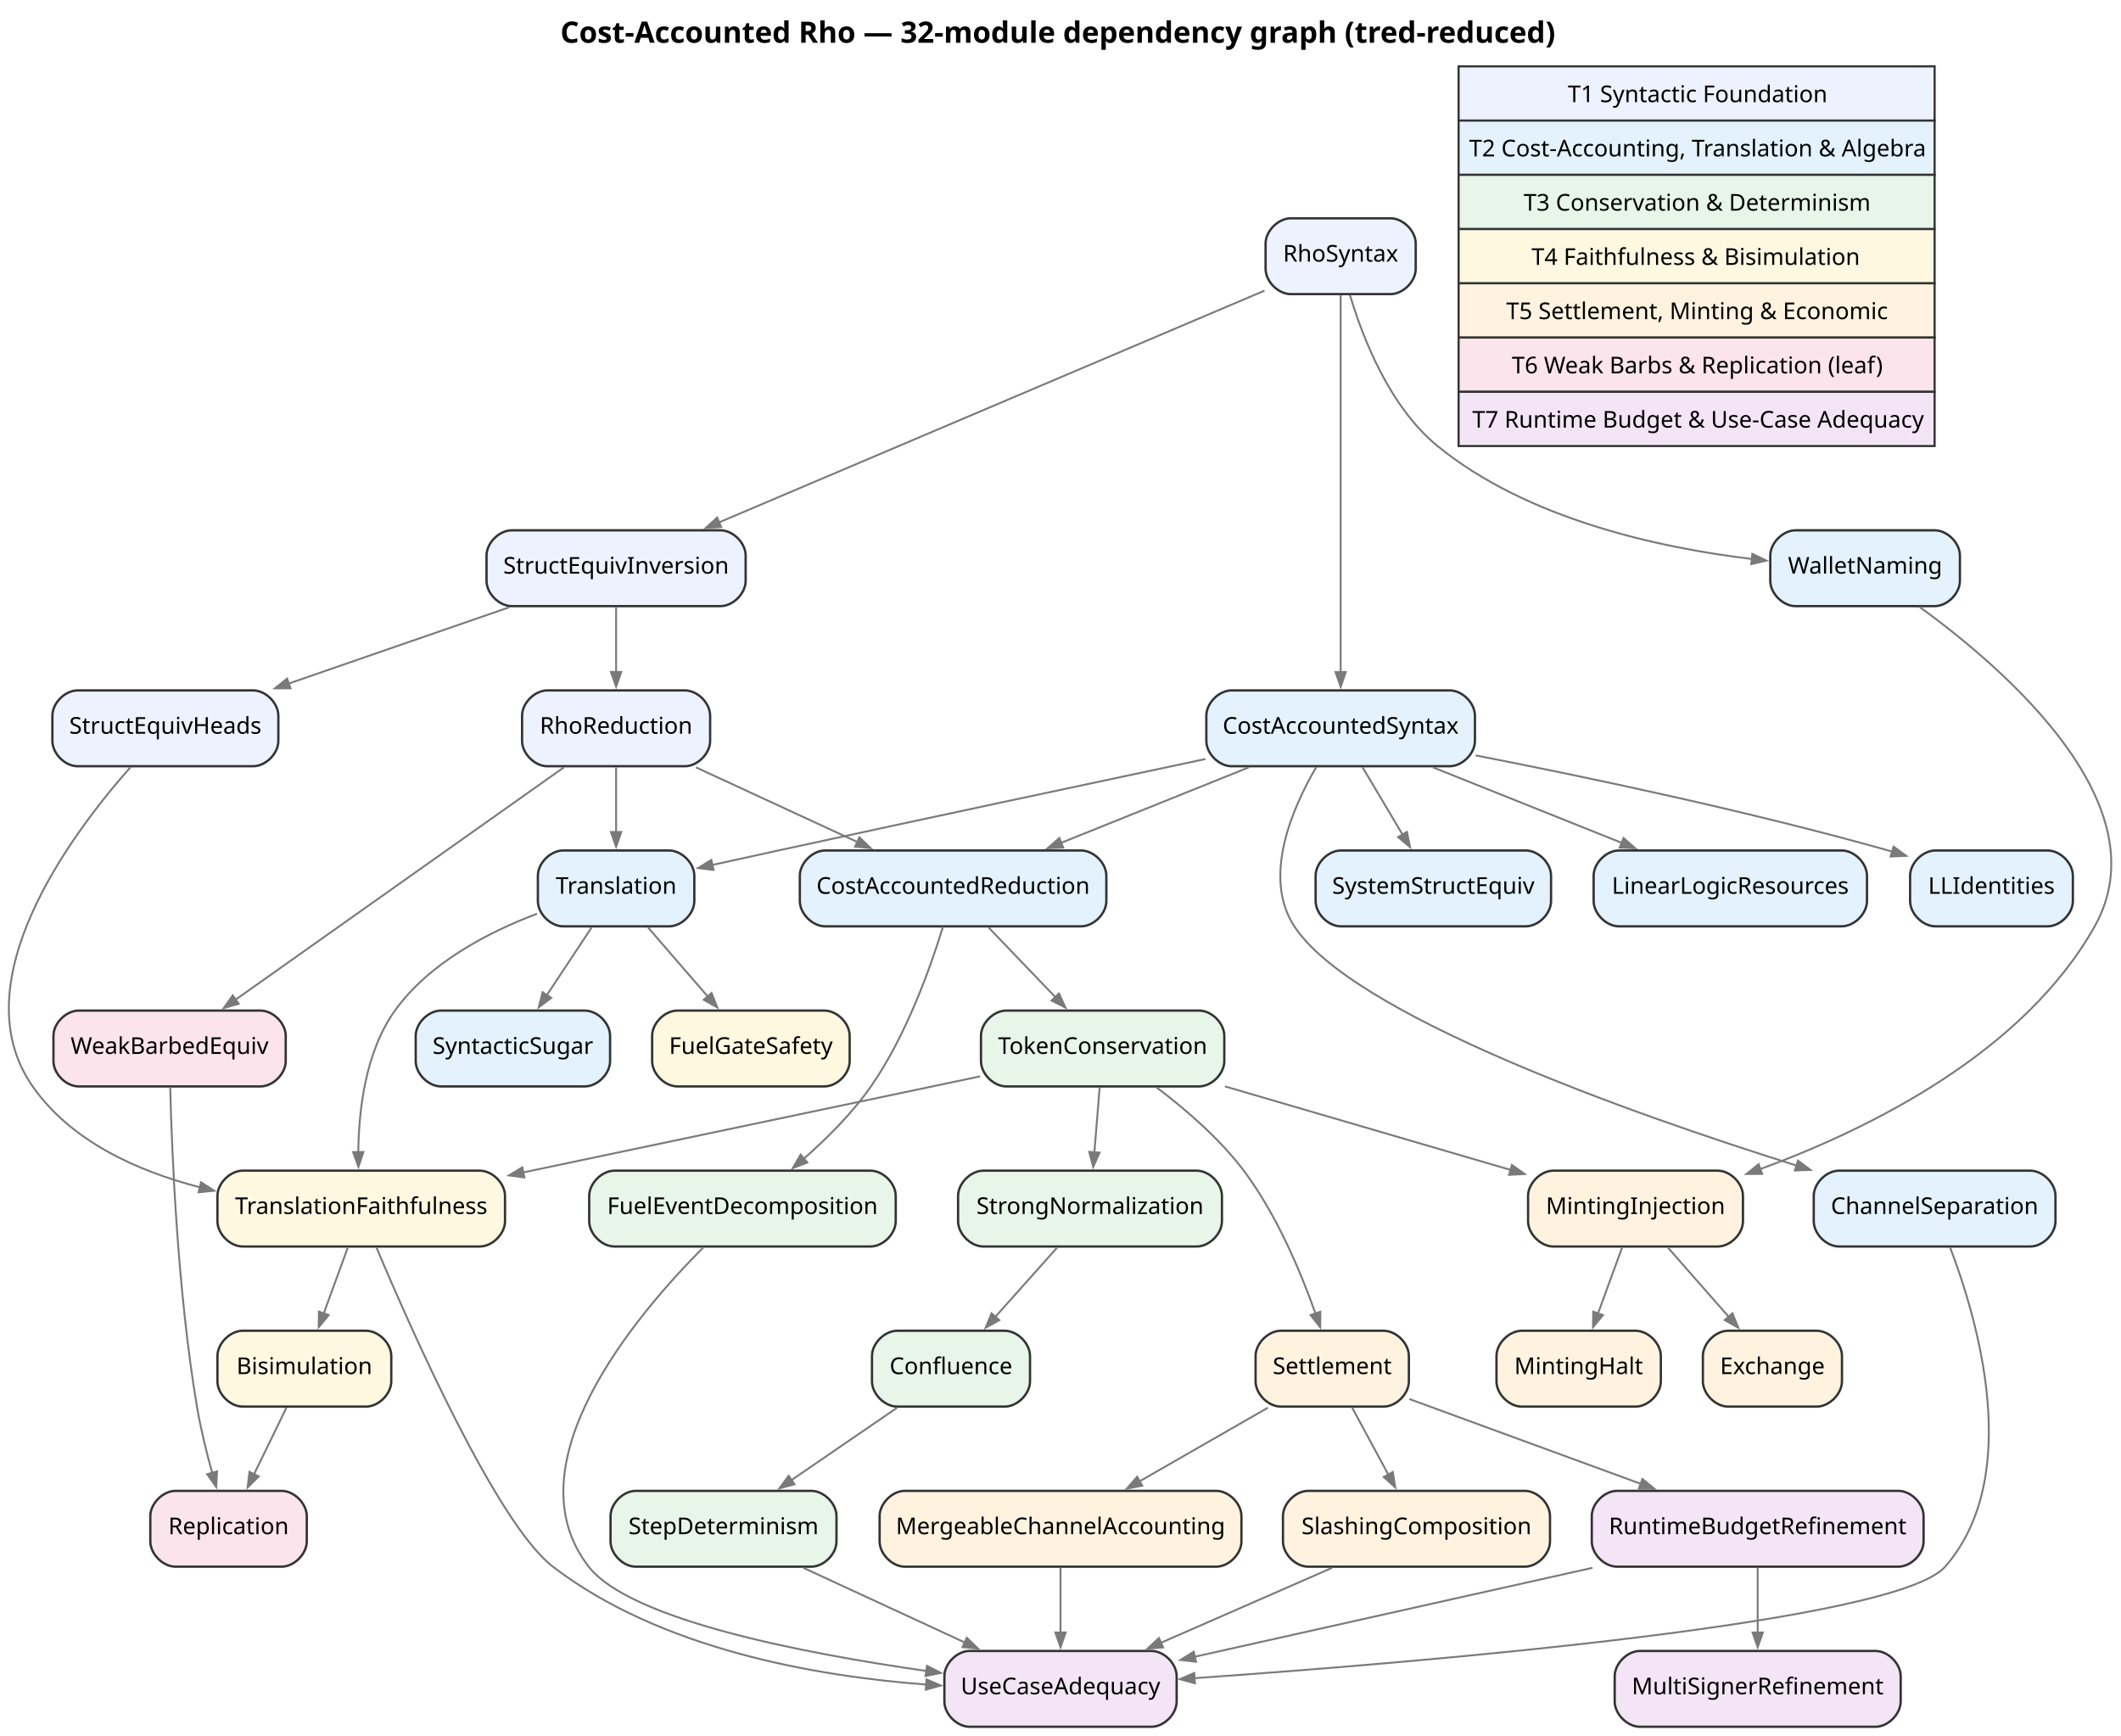
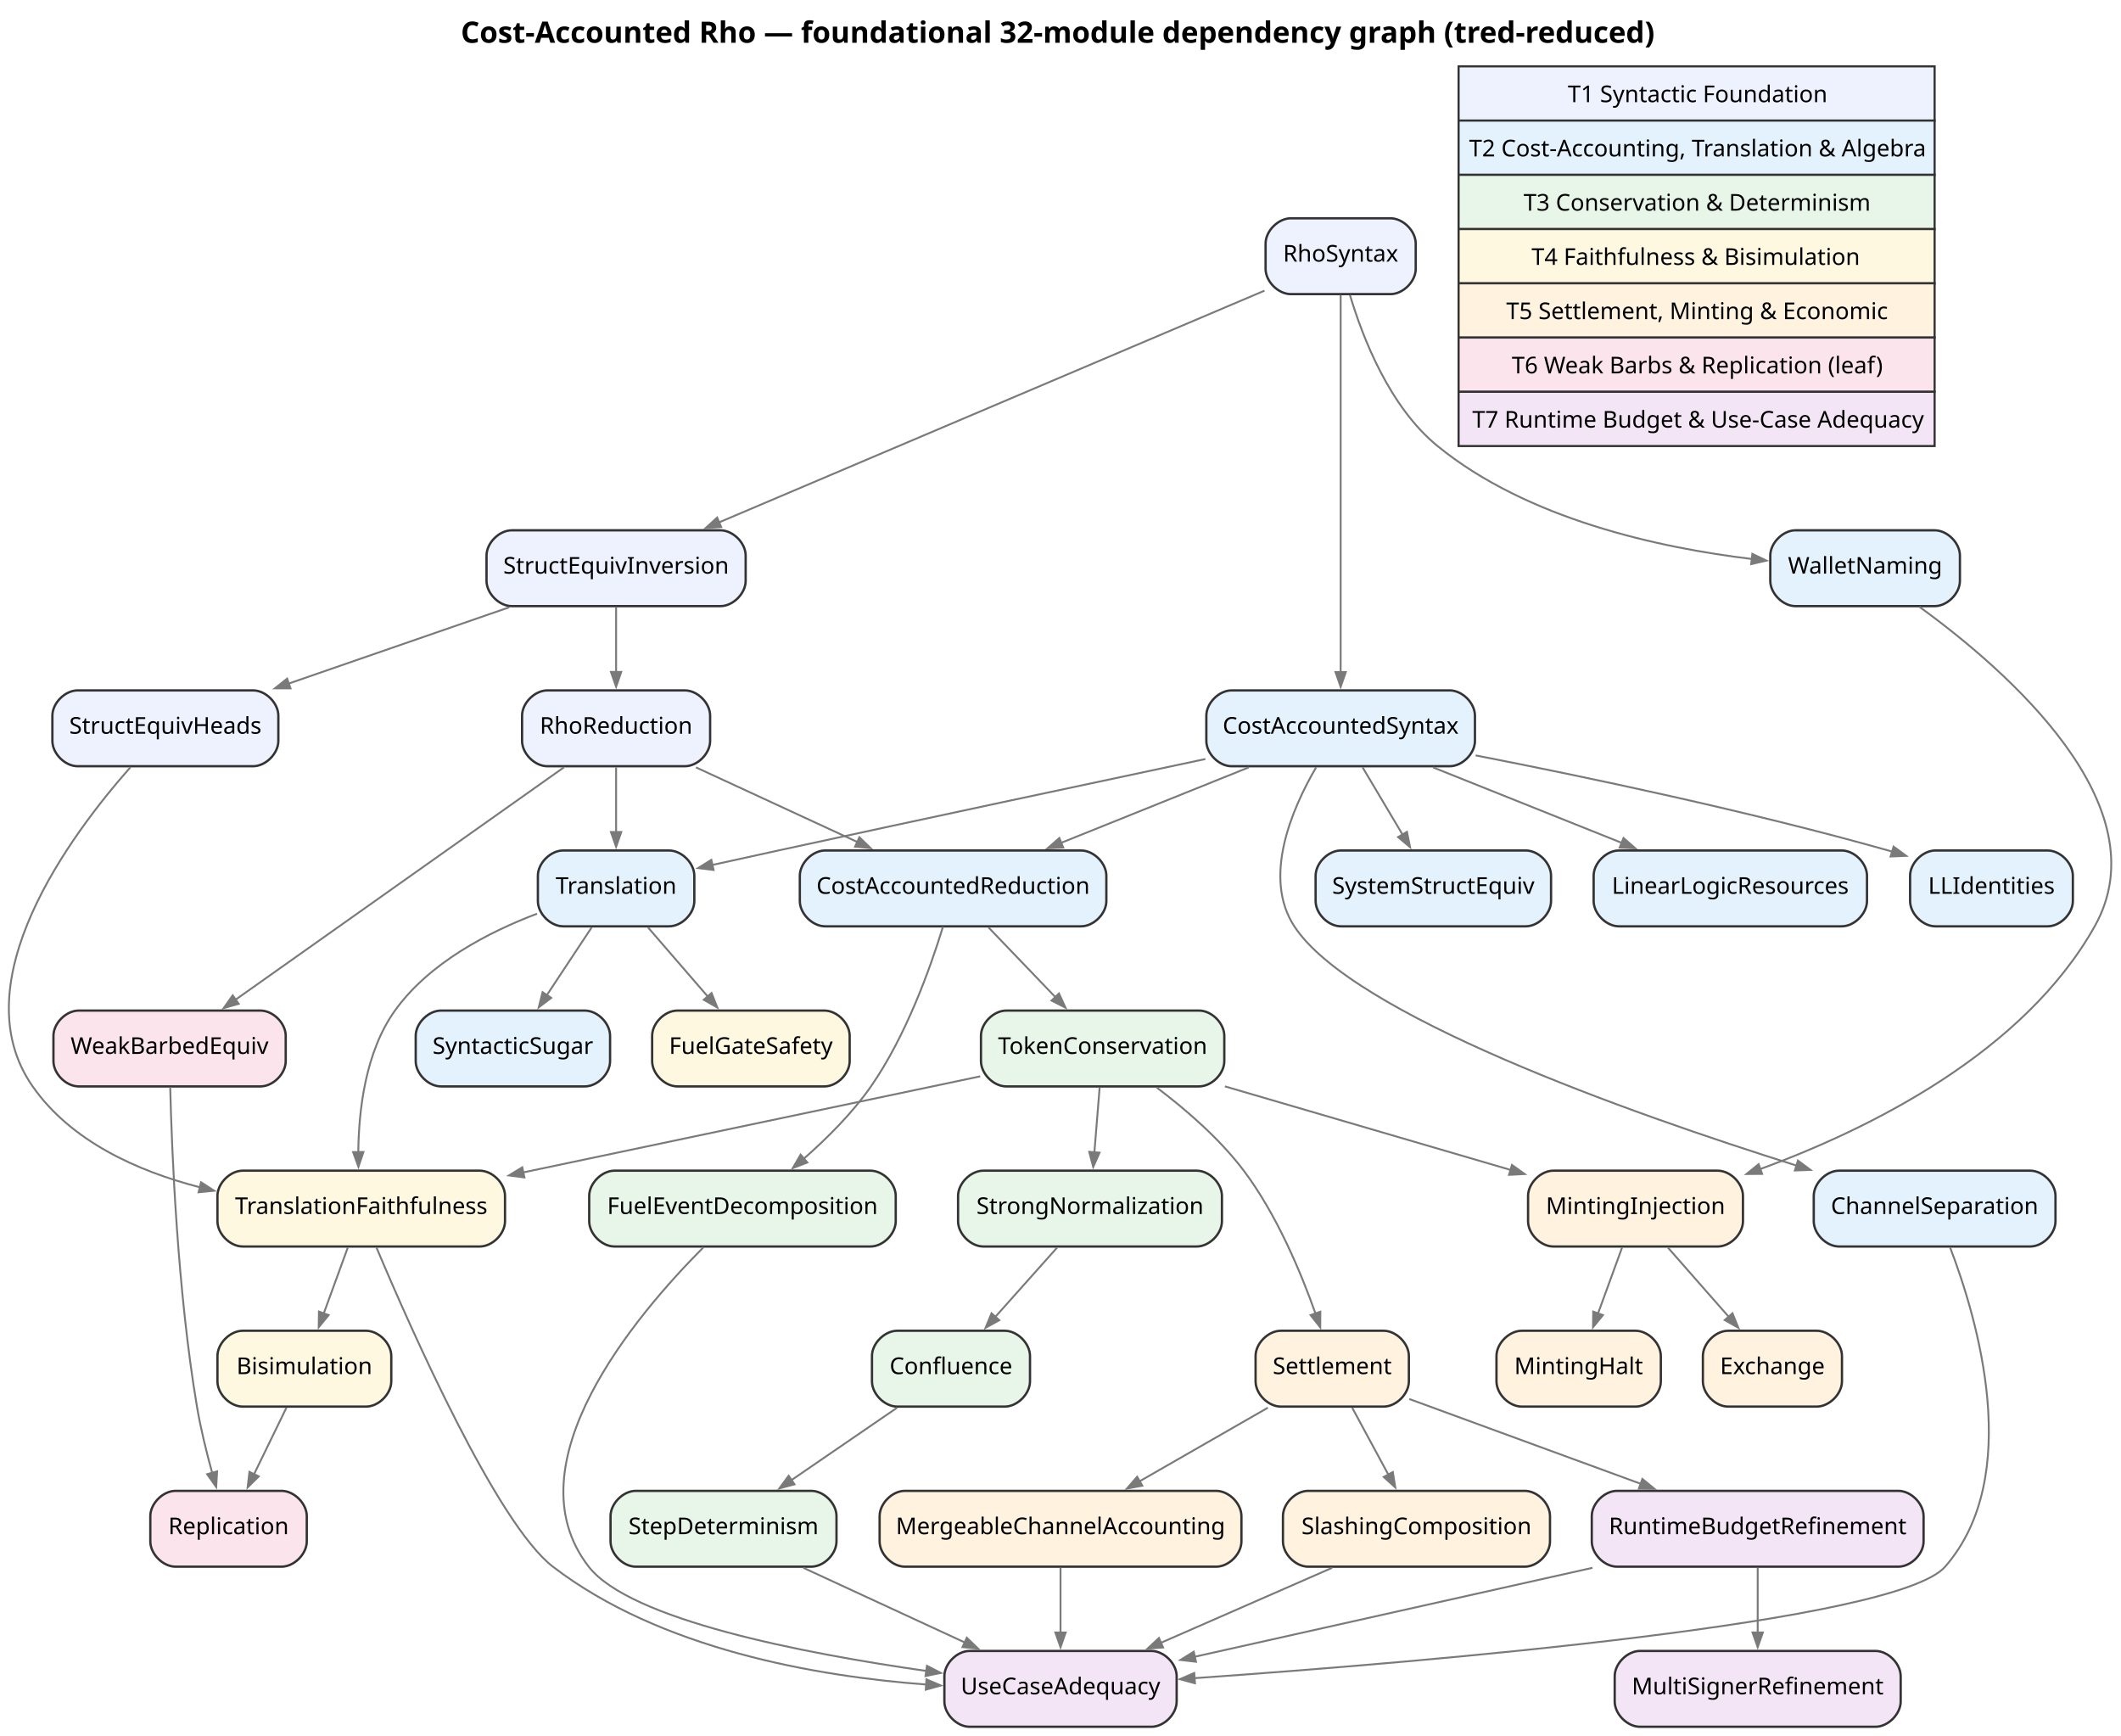
<svg xmlns="http://www.w3.org/2000/svg" width="1007pt" height="824pt" viewBox="0.00 0.00 1007.00 824.00">
  <g id="graph0" class="graph" transform="scale(1 1) rotate(0) translate(4 819.75)">
-     <text xml:space="preserve" text-anchor="start" x="262.04" y="-799.45" font-family="sans-serif" font-weight="bold" font-size="14.00">Cost-Accounted Rho — 32-module dependency graph (tred-reduced)</text>
+     <text xml:space="preserve" text-anchor="start" x="214.79" y="-799.45" font-family="sans-serif" font-weight="bold" font-size="14.00">Cost-Accounted Rho — foundational 32-module dependency graph (tred-reduced)</text>
    <g id="node1" class="node">
      <path fill="#eef2ff" stroke="#333333" stroke-width="1.1" d="M656.15,-716.12C656.15,-716.12 608.87,-716.12 608.87,-716.12 602.87,-716.12 596.87,-710.12 596.87,-704.12 596.87,-704.12 596.87,-692.12 596.87,-692.12 596.87,-686.12 602.87,-680.12 608.87,-680.12 608.87,-680.12 656.15,-680.12 656.15,-680.12 662.15,-680.12 668.15,-686.12 668.15,-692.12 668.15,-692.12 668.15,-704.12 668.15,-704.12 668.15,-710.12 662.15,-716.12 656.15,-716.12" />
      <text xml:space="preserve" text-anchor="middle" x="632.51" y="-695.55" font-family="sans-serif" font-size="11.00">RhoSyntax</text>
    </g>
    <g id="node2" class="node">
      <path fill="#eef2ff" stroke="#333333" stroke-width="1.1" d="M338.02,-568C338.02,-568 238.99,-568 238.99,-568 232.99,-568 226.99,-562 226.99,-556 226.99,-556 226.99,-544 226.99,-544 226.99,-538 232.99,-532 238.99,-532 238.99,-532 338.02,-532 338.02,-532 344.02,-532 350.02,-538 350.02,-544 350.02,-544 350.02,-556 350.02,-556 350.02,-562 344.02,-568 338.02,-568" />
      <text xml:space="preserve" text-anchor="middle" x="288.51" y="-547.42" font-family="sans-serif" font-size="11.00">StructEquivInversion</text>
    </g>
    <g id="edge1" class="edge">
      <path fill="none" stroke="#7a7a7a" stroke-width="0.9" d="M596.34,-681.76C534.18,-655.36 407.02,-601.34 337.16,-571.67" />
      <polygon fill="#7a7a7a" stroke="#7a7a7a" stroke-width="0.9" points="338.41,-569.54 331.01,-569.05 336.49,-574.05 338.41,-569.54" />
    </g>
    <g id="node3" class="node">
      <path fill="#e3f2fd" stroke="#333333" stroke-width="1.1" d="M684.27,-492C684.27,-492 580.74,-492 580.74,-492 574.74,-492 568.74,-486 568.74,-480 568.74,-480 568.74,-468 568.74,-468 568.74,-462 574.74,-456 580.74,-456 580.74,-456 684.27,-456 684.27,-456 690.27,-456 696.27,-462 696.27,-468 696.27,-468 696.27,-480 696.27,-480 696.27,-486 690.27,-492 684.27,-492" />
      <text xml:space="preserve" text-anchor="middle" x="632.51" y="-471.43" font-family="sans-serif" font-size="11.00">CostAccountedSyntax</text>
    </g>
    <g id="edge2" class="edge">
      <path fill="none" stroke="#7a7a7a" stroke-width="0.9" d="M632.51,-679.7C632.51,-640.69 632.51,-546.2 632.51,-500.54" />
      <polygon fill="#7a7a7a" stroke="#7a7a7a" stroke-width="0.9" points="634.96,-500.71 632.51,-493.71 630.06,-500.71 634.96,-500.71" />
    </g>
    <g id="node4" class="node">
      <path fill="#e3f2fd" stroke="#333333" stroke-width="1.1" d="M914.52,-568C914.52,-568 848.49,-568 848.49,-568 842.49,-568 836.49,-562 836.49,-556 836.49,-556 836.49,-544 836.49,-544 836.49,-538 842.49,-532 848.49,-532 848.49,-532 914.52,-532 914.52,-532 920.52,-532 926.52,-538 926.52,-544 926.52,-544 926.52,-556 926.52,-556 926.52,-562 920.52,-568 914.52,-568" />
      <text xml:space="preserve" text-anchor="middle" x="881.51" y="-547.42" font-family="sans-serif" font-size="11.00">WalletNaming</text>
    </g>
    <g id="edge3" class="edge">
      <path fill="none" stroke="#7a7a7a" stroke-width="0.9" d="M636.93,-679.68C642.96,-659.48 655.7,-626.6 678.51,-608 721.11,-573.27 783.57,-559.67 827.94,-554.36" />
      <polygon fill="#7a7a7a" stroke="#7a7a7a" stroke-width="0.9" points="827.97,-556.82 834.65,-553.61 827.43,-551.95 827.97,-556.82" />
    </g>
    <g id="node5" class="node">
      <path fill="#eef2ff" stroke="#333333" stroke-width="1.1" d="M116.15,-492C116.15,-492 32.87,-492 32.87,-492 26.87,-492 20.87,-486 20.87,-480 20.87,-480 20.87,-468 20.87,-468 20.87,-462 26.87,-456 32.87,-456 32.87,-456 116.15,-456 116.15,-456 122.15,-456 128.15,-462 128.15,-468 128.15,-468 128.15,-480 128.15,-480 128.15,-486 122.15,-492 116.15,-492" />
      <text xml:space="preserve" text-anchor="middle" x="74.51" y="-471.43" font-family="sans-serif" font-size="11.00">StructEquivHeads</text>
    </g>
    <g id="edge4" class="edge">
      <path fill="none" stroke="#7a7a7a" stroke-width="0.9" d="M237.79,-531.46C206.32,-520.58 165.78,-506.56 132.96,-495.21" />
      <polygon fill="#7a7a7a" stroke="#7a7a7a" stroke-width="0.9" points="133.93,-492.96 126.52,-492.98 132.33,-497.59 133.93,-492.96" />
    </g>
    <g id="node6" class="node">
      <path fill="#eef2ff" stroke="#333333" stroke-width="1.1" d="M321.15,-492C321.15,-492 255.87,-492 255.87,-492 249.87,-492 243.87,-486 243.87,-480 243.87,-480 243.87,-468 243.87,-468 243.87,-462 249.87,-456 255.87,-456 255.87,-456 321.15,-456 321.15,-456 327.15,-456 333.15,-462 333.15,-468 333.15,-468 333.15,-480 333.15,-480 333.15,-486 327.15,-492 321.15,-492" />
      <text xml:space="preserve" text-anchor="middle" x="288.51" y="-471.43" font-family="sans-serif" font-size="11.00">RhoReduction</text>
    </g>
    <g id="edge5" class="edge">
      <path fill="none" stroke="#7a7a7a" stroke-width="0.9" d="M288.51,-531.46C288.51,-522.25 288.51,-510.78 288.51,-500.59" />
      <polygon fill="#7a7a7a" stroke="#7a7a7a" stroke-width="0.9" points="290.96,-500.77 288.51,-493.77 286.06,-500.77 290.96,-500.77" />
    </g>
    <g id="node8" class="node">
      <path fill="#e3f2fd" stroke="#333333" stroke-width="1.1" d="M509.27,-416C509.27,-416 387.74,-416 387.74,-416 381.74,-416 375.74,-410 375.74,-404 375.74,-404 375.74,-392 375.74,-392 375.74,-386 381.74,-380 387.74,-380 387.74,-380 509.27,-380 509.27,-380 515.27,-380 521.27,-386 521.27,-392 521.27,-392 521.27,-404 521.27,-404 521.27,-410 515.27,-416 509.27,-416" />
      <text xml:space="preserve" text-anchor="middle" x="448.51" y="-395.43" font-family="sans-serif" font-size="11.00">CostAccountedReduction</text>
    </g>
    <g id="edge10" class="edge">
      <path fill="none" stroke="#7a7a7a" stroke-width="0.9" d="M588.9,-455.46C562.19,-444.72 527.86,-430.92 499.84,-419.65" />
      <polygon fill="#7a7a7a" stroke="#7a7a7a" stroke-width="0.9" points="500.79,-417.39 493.38,-417.05 498.96,-421.93 500.79,-417.39" />
    </g>
    <g id="node9" class="node">
      <path fill="#e3f2fd" stroke="#333333" stroke-width="1.1" d="M313.65,-416C313.65,-416 263.37,-416 263.37,-416 257.37,-416 251.37,-410 251.37,-404 251.37,-404 251.37,-392 251.37,-392 251.37,-386 257.37,-380 263.37,-380 263.37,-380 313.65,-380 313.65,-380 319.65,-380 325.65,-386 325.65,-392 325.65,-392 325.65,-404 325.65,-404 325.65,-410 319.65,-416 313.65,-416" />
      <text xml:space="preserve" text-anchor="middle" x="288.51" y="-395.43" font-family="sans-serif" font-size="11.00">Translation</text>
    </g>
    <g id="edge11" class="edge">
      <path fill="none" stroke="#7a7a7a" stroke-width="0.9" d="M568.28,-459.42C514.18,-447.95 434.75,-431.04 365.51,-416 355.37,-413.8 344.49,-411.41 334.2,-409.14" />
      <polygon fill="#7a7a7a" stroke="#7a7a7a" stroke-width="0.9" points="334.79,-406.76 327.42,-407.65 333.73,-411.55 334.79,-406.76" />
    </g>
    <g id="node11" class="node">
      <path fill="#e3f2fd" stroke="#333333" stroke-width="1.1" d="M959.9,-264C959.9,-264 869.12,-264 869.12,-264 863.12,-264 857.12,-258 857.12,-252 857.12,-252 857.12,-240 857.12,-240 857.12,-234 863.12,-228 869.12,-228 869.12,-228 959.9,-228 959.9,-228 965.9,-228 971.9,-234 971.9,-240 971.9,-240 971.9,-252 971.9,-252 971.9,-258 965.9,-264 959.9,-264" />
      <text xml:space="preserve" text-anchor="middle" x="914.51" y="-243.43" font-family="sans-serif" font-size="11.00">ChannelSeparation</text>
    </g>
    <g id="edge12" class="edge">
      <path fill="none" stroke="#7a7a7a" stroke-width="0.9" d="M620.88,-455.5C609.32,-435.7 595.34,-403.19 610.51,-380 637.92,-338.08 768.36,-291.74 849.21,-266.33" />
      <polygon fill="#7a7a7a" stroke="#7a7a7a" stroke-width="0.9" points="849.62,-268.77 855.57,-264.35 848.16,-264.09 849.62,-268.77" />
    </g>
    <g id="node12" class="node">
      <path fill="#e3f2fd" stroke="#333333" stroke-width="1.1" d="M720.4,-416C720.4,-416 632.62,-416 632.62,-416 626.62,-416 620.62,-410 620.62,-404 620.62,-404 620.62,-392 620.62,-392 620.62,-386 626.62,-380 632.62,-380 632.62,-380 720.4,-380 720.4,-380 726.4,-380 732.4,-386 732.4,-392 732.4,-392 732.4,-404 732.4,-404 732.4,-410 726.4,-416 720.4,-416" />
      <text xml:space="preserve" text-anchor="middle" x="676.51" y="-395.43" font-family="sans-serif" font-size="11.00">SystemStructEquiv</text>
    </g>
    <g id="edge13" class="edge">
      <path fill="none" stroke="#7a7a7a" stroke-width="0.9" d="M642.93,-455.46C648.63,-445.88 655.78,-433.86 662.01,-423.37" />
      <polygon fill="#7a7a7a" stroke="#7a7a7a" stroke-width="0.9" points="663.99,-424.85 665.46,-417.58 659.77,-422.35 663.99,-424.85" />
    </g>
    <g id="node13" class="node">
      <path fill="#e3f2fd" stroke="#333333" stroke-width="1.1" d="M870.4,-416C870.4,-416 764.62,-416 764.62,-416 758.62,-416 752.62,-410 752.62,-404 752.62,-404 752.62,-392 752.62,-392 752.62,-386 758.62,-380 764.62,-380 764.62,-380 870.4,-380 870.4,-380 876.4,-380 882.4,-386 882.4,-392 882.4,-392 882.4,-404 882.4,-404 882.4,-410 876.4,-416 870.4,-416" />
      <text xml:space="preserve" text-anchor="middle" x="817.51" y="-395.43" font-family="sans-serif" font-size="11.00">LinearLogicResources</text>
    </g>
    <g id="edge14" class="edge">
      <path fill="none" stroke="#7a7a7a" stroke-width="0.9" d="M676.35,-455.46C703.32,-444.67 738.01,-430.8 766.25,-419.5" />
      <polygon fill="#7a7a7a" stroke="#7a7a7a" stroke-width="0.9" points="766.8,-421.92 772.39,-417.05 764.98,-417.37 766.8,-421.92" />
    </g>
    <g id="node14" class="node">
      <path fill="#e3f2fd" stroke="#333333" stroke-width="1.1" d="M968.15,-416C968.15,-416 914.87,-416 914.87,-416 908.87,-416 902.87,-410 902.87,-404 902.87,-404 902.87,-392 902.87,-392 902.87,-386 908.87,-380 914.87,-380 914.87,-380 968.15,-380 968.15,-380 974.15,-380 980.15,-386 980.15,-392 980.15,-392 980.15,-404 980.15,-404 980.15,-410 974.15,-416 968.15,-416" />
      <text xml:space="preserve" text-anchor="middle" x="941.51" y="-395.43" font-family="sans-serif" font-size="11.00">LLIdentities</text>
    </g>
    <g id="edge15" class="edge">
      <path fill="none" stroke="#7a7a7a" stroke-width="0.9" d="M696.6,-461.14C749.55,-450.82 826.46,-434.63 892.51,-416 893.21,-415.8 893.91,-415.6 894.62,-415.39" />
      <polygon fill="#7a7a7a" stroke="#7a7a7a" stroke-width="0.9" points="895.03,-417.83 901.02,-413.45 893.61,-413.14 895.03,-417.83" />
    </g>
    <g id="node20" class="node">
      <path fill="#fff3e0" stroke="#333333" stroke-width="1.1" d="M811.52,-264C811.52,-264 733.49,-264 733.49,-264 727.49,-264 721.49,-258 721.49,-252 721.49,-252 721.49,-240 721.49,-240 721.49,-234 727.49,-228 733.49,-228 733.49,-228 811.52,-228 811.52,-228 817.52,-228 823.52,-234 823.52,-240 823.52,-240 823.52,-252 823.52,-252 823.52,-258 817.52,-264 811.52,-264" />
      <text xml:space="preserve" text-anchor="middle" x="772.51" y="-243.43" font-family="sans-serif" font-size="11.00">MintingInjection</text>
    </g>
    <g id="edge22" class="edge">
      <path fill="none" stroke="#7a7a7a" stroke-width="0.9" d="M907.29,-531.68C948.79,-501.55 1022.64,-437.24 990.51,-380 956.86,-320.06 884.01,-283.94 831.78,-264.77" />
      <polygon fill="#7a7a7a" stroke="#7a7a7a" stroke-width="0.9" points="832.61,-262.47 825.19,-262.41 830.96,-267.08 832.61,-262.47" />
    </g>
    <g id="node7" class="node">
      <path fill="#fff8e1" stroke="#333333" stroke-width="1.1" d="M223.77,-264C223.77,-264 111.24,-264 111.24,-264 105.24,-264 99.24,-258 99.24,-252 99.24,-252 99.24,-240 99.24,-240 99.24,-234 105.24,-228 111.24,-228 111.24,-228 223.77,-228 223.77,-228 229.77,-228 235.77,-234 235.77,-240 235.77,-240 235.77,-252 235.77,-252 235.77,-258 229.77,-264 223.77,-264" />
      <text xml:space="preserve" text-anchor="middle" x="167.51" y="-243.43" font-family="sans-serif" font-size="11.00">TranslationFaithfulness</text>
    </g>
    <g id="edge6" class="edge">
      <path fill="none" stroke="#7a7a7a" stroke-width="0.9" d="M57.98,-455.58C29.44,-423.33 -22.86,-353.14 11.51,-304 29.71,-277.97 61.13,-263.79 91.03,-256.08" />
      <polygon fill="#7a7a7a" stroke="#7a7a7a" stroke-width="0.9" points="91.44,-258.5 97.67,-254.48 90.29,-253.73 91.44,-258.5" />
    </g>
    <g id="edge7" class="edge">
      <path fill="none" stroke="#7a7a7a" stroke-width="0.9" d="M326.42,-455.46C349.45,-444.81 378.99,-431.15 403.24,-419.94" />
      <polygon fill="#7a7a7a" stroke="#7a7a7a" stroke-width="0.9" points="404.02,-422.27 409.35,-417.11 401.97,-417.83 404.02,-422.27" />
    </g>
    <g id="edge8" class="edge">
      <path fill="none" stroke="#7a7a7a" stroke-width="0.9" d="M288.51,-455.46C288.51,-446.25 288.51,-434.78 288.51,-424.59" />
      <polygon fill="#7a7a7a" stroke="#7a7a7a" stroke-width="0.9" points="290.96,-424.77 288.51,-417.77 286.06,-424.77 290.96,-424.77" />
    </g>
    <g id="node10" class="node">
      <path fill="#fce4ec" stroke="#333333" stroke-width="1.1" d="M119.65,-340C119.65,-340 33.37,-340 33.37,-340 27.37,-340 21.37,-334 21.37,-328 21.37,-328 21.37,-316 21.37,-316 21.37,-310 27.37,-304 33.37,-304 33.37,-304 119.65,-304 119.65,-304 125.65,-304 131.65,-310 131.65,-316 131.65,-316 131.65,-328 131.65,-328 131.65,-334 125.65,-340 119.65,-340" />
      <text xml:space="preserve" text-anchor="middle" x="76.51" y="-319.43" font-family="sans-serif" font-size="11.00">WeakBarbedEquiv</text>
    </g>
    <g id="edge9" class="edge">
      <path fill="none" stroke="#7a7a7a" stroke-width="0.9" d="M263.77,-455.5C225.08,-428.12 150.27,-375.19 107.85,-345.18" />
      <polygon fill="#7a7a7a" stroke="#7a7a7a" stroke-width="0.9" points="109.32,-343.22 102.2,-341.18 106.49,-347.22 109.32,-343.22" />
    </g>
    <g id="node19" class="node">
      <path fill="#f3e5f5" stroke="#333333" stroke-width="1.1" d="M542.65,-36C542.65,-36 456.37,-36 456.37,-36 450.37,-36 444.37,-30 444.37,-24 444.37,-24 444.37,-12 444.37,-12 444.37,-6 450.37,0 456.37,0 456.37,0 542.65,0 542.65,0 548.65,0 554.65,-6 554.65,-12 554.65,-12 554.65,-24 554.65,-24 554.65,-30 548.65,-36 542.65,-36" />
      <text xml:space="preserve" text-anchor="middle" x="499.51" y="-15.43" font-family="sans-serif" font-size="11.00">UseCaseAdequacy</text>
    </g>
    <g id="edge32" class="edge">
      <path fill="none" stroke="#7a7a7a" stroke-width="0.9" d="M174.75,-227.48C191.2,-188.48 232,-96.34 258.51,-76 309.58,-36.81 383.36,-23.96 435.81,-20.05" />
      <polygon fill="#7a7a7a" stroke="#7a7a7a" stroke-width="0.9" points="435.86,-22.5 442.68,-19.59 435.53,-17.61 435.86,-22.5" />
    </g>
    <g id="node25" class="node">
      <path fill="#fff8e1" stroke="#333333" stroke-width="1.1" d="M169.77,-188C169.77,-188 111.24,-188 111.24,-188 105.24,-188 99.24,-182 99.24,-176 99.24,-176 99.24,-164 99.24,-164 99.24,-158 105.24,-152 111.24,-152 111.24,-152 169.77,-152 169.77,-152 175.77,-152 181.77,-158 181.77,-164 181.77,-164 181.77,-176 181.77,-176 181.77,-182 175.77,-188 169.77,-188" />
      <text xml:space="preserve" text-anchor="middle" x="140.51" y="-167.43" font-family="sans-serif" font-size="11.00">Bisimulation</text>
    </g>
    <g id="edge31" class="edge">
      <path fill="none" stroke="#7a7a7a" stroke-width="0.9" d="M161.11,-227.46C157.68,-218.06 153.39,-206.32 149.62,-195.98" />
      <polygon fill="#7a7a7a" stroke="#7a7a7a" stroke-width="0.9" points="152.03,-195.43 147.33,-189.69 147.42,-197.11 152.03,-195.43" />
    </g>
    <g id="node15" class="node">
      <path fill="#e8f5e9" stroke="#333333" stroke-width="1.1" d="M565.27,-340C565.27,-340 473.74,-340 473.74,-340 467.74,-340 461.74,-334 461.74,-328 461.74,-328 461.74,-316 461.74,-316 461.74,-310 467.74,-304 473.74,-304 473.74,-304 565.27,-304 565.27,-304 571.27,-304 577.27,-310 577.27,-316 577.27,-316 577.27,-328 577.27,-328 577.27,-334 571.27,-340 565.27,-340" />
      <text xml:space="preserve" text-anchor="middle" x="519.51" y="-319.43" font-family="sans-serif" font-size="11.00">TokenConservation</text>
    </g>
    <g id="edge16" class="edge">
      <path fill="none" stroke="#7a7a7a" stroke-width="0.9" d="M465.33,-379.46C474.88,-369.51 486.95,-356.93 497.27,-346.17" />
      <polygon fill="#7a7a7a" stroke="#7a7a7a" stroke-width="0.9" points="498.78,-348.14 501.86,-341.39 495.24,-344.75 498.78,-348.14" />
    </g>
    <g id="node16" class="node">
      <path fill="#e8f5e9" stroke="#333333" stroke-width="1.1" d="M409.27,-264C409.27,-264 287.74,-264 287.74,-264 281.74,-264 275.74,-258 275.74,-252 275.74,-252 275.74,-240 275.74,-240 275.74,-234 281.74,-228 287.74,-228 287.74,-228 409.27,-228 409.27,-228 415.27,-228 421.27,-234 421.27,-240 421.27,-240 421.27,-252 421.27,-252 421.27,-258 415.27,-264 409.27,-264" />
      <text xml:space="preserve" text-anchor="middle" x="348.51" y="-243.43" font-family="sans-serif" font-size="11.00">FuelEventDecomposition</text>
    </g>
    <g id="edge17" class="edge">
      <path fill="none" stroke="#7a7a7a" stroke-width="0.9" d="M443.7,-379.8C437.72,-360.26 426.21,-328 409.51,-304 400.71,-291.37 388.72,-279.41 377.7,-269.74" />
      <polygon fill="#7a7a7a" stroke="#7a7a7a" stroke-width="0.9" points="379.3,-267.89 372.39,-265.21 376.12,-271.62 379.3,-267.89" />
    </g>
    <g id="edge19" class="edge">
      <path fill="none" stroke="#7a7a7a" stroke-width="0.9" d="M250.99,-385.99C227.92,-377.26 199.76,-362.67 183.51,-340 169.48,-320.43 166.28,-292.67 166.11,-272.58" />
      <polygon fill="#7a7a7a" stroke="#7a7a7a" stroke-width="0.9" points="168.55,-272.87 166.18,-265.84 163.65,-272.82 168.55,-272.87" />
    </g>
    <g id="node17" class="node">
      <path fill="#e3f2fd" stroke="#333333" stroke-width="1.1" d="M273.65,-340C273.65,-340 205.37,-340 205.37,-340 199.37,-340 193.37,-334 193.37,-328 193.37,-328 193.37,-316 193.37,-316 193.37,-310 199.37,-304 205.37,-304 205.37,-304 273.65,-304 273.65,-304 279.65,-304 285.65,-310 285.65,-316 285.65,-316 285.65,-328 285.65,-328 285.65,-334 279.65,-340 273.65,-340" />
      <text xml:space="preserve" text-anchor="middle" x="239.51" y="-319.43" font-family="sans-serif" font-size="11.00">SyntacticSugar</text>
    </g>
    <g id="edge18" class="edge">
      <path fill="none" stroke="#7a7a7a" stroke-width="0.9" d="M276.89,-379.46C270.55,-369.88 262.59,-357.86 255.65,-347.37" />
      <polygon fill="#7a7a7a" stroke="#7a7a7a" stroke-width="0.9" points="257.7,-346.03 251.79,-341.55 253.61,-348.74 257.7,-346.03" />
    </g>
    <g id="node18" class="node">
      <path fill="#fff8e1" stroke="#333333" stroke-width="1.1" d="M387.4,-340C387.4,-340 317.62,-340 317.62,-340 311.62,-340 305.62,-334 305.62,-328 305.62,-328 305.62,-316 305.62,-316 305.62,-310 311.62,-304 317.62,-304 317.62,-304 387.4,-304 387.4,-304 393.4,-304 399.4,-310 399.4,-316 399.4,-316 399.4,-328 399.4,-328 399.4,-334 393.4,-340 387.4,-340" />
      <text xml:space="preserve" text-anchor="middle" x="352.51" y="-319.43" font-family="sans-serif" font-size="11.00">FuelGateSafety</text>
    </g>
    <g id="edge20" class="edge">
      <path fill="none" stroke="#7a7a7a" stroke-width="0.9" d="M303.67,-379.46C312.2,-369.6 322.96,-357.16 332.21,-346.47" />
      <polygon fill="#7a7a7a" stroke="#7a7a7a" stroke-width="0.9" points="333.83,-348.34 336.56,-341.44 330.13,-345.13 333.83,-348.34" />
    </g>
    <g id="node26" class="node">
      <path fill="#fce4ec" stroke="#333333" stroke-width="1.1" d="M129.65,-112C129.65,-112 79.37,-112 79.37,-112 73.37,-112 67.37,-106 67.37,-100 67.37,-100 67.37,-88 67.37,-88 67.37,-82 73.37,-76 79.37,-76 79.37,-76 129.65,-76 129.65,-76 135.65,-76 141.65,-82 141.65,-88 141.65,-88 141.65,-100 141.65,-100 141.65,-106 135.65,-112 129.65,-112" />
      <text xml:space="preserve" text-anchor="middle" x="104.51" y="-91.42" font-family="sans-serif" font-size="11.00">Replication</text>
    </g>
    <g id="edge41" class="edge">
      <path fill="none" stroke="#7a7a7a" stroke-width="0.9" d="M76.81,-303.6C77.58,-272.82 80.26,-206.84 89.51,-152 91.27,-141.52 94.08,-130.15 96.79,-120.35" />
      <polygon fill="#7a7a7a" stroke="#7a7a7a" stroke-width="0.9" points="99.08,-121.25 98.64,-113.85 94.36,-119.91 99.08,-121.25" />
    </g>
    <g id="edge21" class="edge">
      <path fill="none" stroke="#7a7a7a" stroke-width="0.9" d="M921.84,-227.61C934.78,-193.83 956.97,-118.89 919.51,-76 896.43,-49.57 674.61,-30.89 562.99,-23.07" />
      <polygon fill="#7a7a7a" stroke="#7a7a7a" stroke-width="0.9" points="563.34,-20.64 556.19,-22.6 563,-25.53 563.34,-20.64" />
    </g>
    <g id="edge24" class="edge">
      <path fill="none" stroke="#7a7a7a" stroke-width="0.9" d="M461.38,-308.78C401.99,-296.3 309.46,-276.84 244.12,-263.11" />
      <polygon fill="#7a7a7a" stroke="#7a7a7a" stroke-width="0.9" points="244.98,-260.78 237.63,-261.74 243.97,-265.58 244.98,-260.78" />
    </g>
    <g id="edge26" class="edge">
      <path fill="none" stroke="#7a7a7a" stroke-width="0.9" d="M577.55,-304.02C618.17,-292.14 672.27,-276.32 713.17,-264.36" />
      <polygon fill="#7a7a7a" stroke="#7a7a7a" stroke-width="0.9" points="713.83,-266.72 719.86,-262.4 712.45,-262.01 713.83,-266.72" />
    </g>
    <g id="node21" class="node">
      <path fill="#e8f5e9" stroke="#333333" stroke-width="1.1" d="M564.15,-264C564.15,-264 462.87,-264 462.87,-264 456.87,-264 450.87,-258 450.87,-252 450.87,-252 450.87,-240 450.87,-240 450.87,-234 456.87,-228 462.87,-228 462.87,-228 564.15,-228 564.15,-228 570.15,-228 576.15,-234 576.15,-240 576.15,-240 576.15,-252 576.15,-252 576.15,-258 570.15,-264 564.15,-264" />
      <text xml:space="preserve" text-anchor="middle" x="513.51" y="-243.43" font-family="sans-serif" font-size="11.00">StrongNormalization</text>
    </g>
    <g id="edge23" class="edge">
      <path fill="none" stroke="#7a7a7a" stroke-width="0.9" d="M518.08,-303.46C517.34,-294.25 516.41,-282.78 515.58,-272.59" />
      <polygon fill="#7a7a7a" stroke="#7a7a7a" stroke-width="0.9" points="518.04,-272.55 515.03,-265.77 513.15,-272.94 518.04,-272.55" />
    </g>
    <g id="node22" class="node">
      <path fill="#fff3e0" stroke="#333333" stroke-width="1.1" d="M652.9,-188C652.9,-188 604.12,-188 604.12,-188 598.12,-188 592.12,-182 592.12,-176 592.12,-176 592.12,-164 592.12,-164 592.12,-158 598.12,-152 604.12,-152 604.12,-152 652.9,-152 652.9,-152 658.9,-152 664.9,-158 664.9,-164 664.9,-164 664.9,-176 664.9,-176 664.9,-182 658.9,-188 652.9,-188" />
      <text xml:space="preserve" text-anchor="middle" x="628.51" y="-167.43" font-family="sans-serif" font-size="11.00">Settlement</text>
    </g>
    <g id="edge25" class="edge">
      <path fill="none" stroke="#7a7a7a" stroke-width="0.9" d="M545.17,-303.48C558.79,-293.2 575.03,-279.25 586.51,-264 602.14,-243.22 613.65,-215.7 620.63,-195.99" />
      <polygon fill="#7a7a7a" stroke="#7a7a7a" stroke-width="0.9" points="622.86,-197.04 622.82,-189.62 618.23,-195.45 622.86,-197.04" />
    </g>
    <g id="edge27" class="edge">
      <path fill="none" stroke="#7a7a7a" stroke-width="0.9" d="M330.04,-227.68C297.74,-195.29 237.84,-124.45 275.51,-76 295.09,-50.81 376.78,-34.92 435.85,-26.5" />
      <polygon fill="#7a7a7a" stroke="#7a7a7a" stroke-width="0.9" points="436.09,-28.94 442.68,-25.55 435.41,-24.09 436.09,-28.94" />
    </g>
    <g id="node30" class="node">
      <path fill="#fff3e0" stroke="#333333" stroke-width="1.1" d="M772.52,-188C772.52,-188 718.49,-188 718.49,-188 712.49,-188 706.49,-182 706.49,-176 706.49,-176 706.49,-164 706.49,-164 706.49,-158 712.49,-152 718.49,-152 718.49,-152 772.52,-152 772.52,-152 778.52,-152 784.52,-158 784.52,-164 784.52,-164 784.52,-176 784.52,-176 784.52,-182 778.52,-188 772.52,-188" />
      <text xml:space="preserve" text-anchor="middle" x="745.51" y="-167.43" font-family="sans-serif" font-size="11.00">MintingHalt</text>
    </g>
    <g id="edge39" class="edge">
      <path fill="none" stroke="#7a7a7a" stroke-width="0.9" d="M766.11,-227.46C762.68,-218.06 758.39,-206.32 754.62,-195.98" />
      <polygon fill="#7a7a7a" stroke="#7a7a7a" stroke-width="0.9" points="757.03,-195.43 752.33,-189.69 752.42,-197.11 757.03,-195.43" />
    </g>
    <g id="node31" class="node">
      <path fill="#fff3e0" stroke="#333333" stroke-width="1.1" d="M858.52,-188C858.52,-188 816.49,-188 816.49,-188 810.49,-188 804.49,-182 804.49,-176 804.49,-176 804.49,-164 804.49,-164 804.49,-158 810.49,-152 816.49,-152 816.49,-152 858.52,-152 858.52,-152 864.52,-152 870.52,-158 870.52,-164 870.52,-164 870.52,-176 870.52,-176 870.52,-182 864.52,-188 858.52,-188" />
      <text xml:space="preserve" text-anchor="middle" x="837.51" y="-167.43" font-family="sans-serif" font-size="11.00">Exchange</text>
    </g>
    <g id="edge40" class="edge">
      <path fill="none" stroke="#7a7a7a" stroke-width="0.9" d="M787.91,-227.46C796.57,-217.6 807.5,-205.16 816.89,-194.47" />
      <polygon fill="#7a7a7a" stroke="#7a7a7a" stroke-width="0.9" points="818.54,-196.31 821.31,-189.43 814.85,-193.08 818.54,-196.31" />
    </g>
    <g id="node23" class="node">
      <path fill="#e8f5e9" stroke="#333333" stroke-width="1.1" d="M473.02,-188C473.02,-188 421.99,-188 421.99,-188 415.99,-188 409.99,-182 409.99,-176 409.99,-176 409.99,-164 409.99,-164 409.99,-158 415.99,-152 421.99,-152 421.99,-152 473.02,-152 473.02,-152 479.02,-152 485.02,-158 485.02,-164 485.02,-164 485.02,-176 485.02,-176 485.02,-182 479.02,-188 473.02,-188" />
      <text xml:space="preserve" text-anchor="middle" x="447.51" y="-167.43" font-family="sans-serif" font-size="11.00">Confluence</text>
    </g>
    <g id="edge28" class="edge">
      <path fill="none" stroke="#7a7a7a" stroke-width="0.9" d="M497.87,-227.46C489.07,-217.6 477.98,-205.16 468.44,-194.47" />
      <polygon fill="#7a7a7a" stroke="#7a7a7a" stroke-width="0.9" points="470.43,-193.02 463.94,-189.43 466.77,-196.28 470.43,-193.02" />
    </g>
    <g id="node27" class="node">
      <path fill="#fff3e0" stroke="#333333" stroke-width="1.1" d="M719.9,-112C719.9,-112 617.12,-112 617.12,-112 611.12,-112 605.12,-106 605.12,-100 605.12,-100 605.12,-88 605.12,-88 605.12,-82 611.12,-76 617.12,-76 617.12,-76 719.9,-76 719.9,-76 725.9,-76 731.9,-82 731.9,-88 731.9,-88 731.9,-100 731.9,-100 731.9,-106 725.9,-112 719.9,-112" />
      <text xml:space="preserve" text-anchor="middle" x="668.51" y="-91.42" font-family="sans-serif" font-size="11.00">SlashingComposition</text>
    </g>
    <g id="edge34" class="edge">
      <path fill="none" stroke="#7a7a7a" stroke-width="0.9" d="M637.99,-151.46C643.12,-141.97 649.54,-130.09 655.17,-119.68" />
      <polygon fill="#7a7a7a" stroke="#7a7a7a" stroke-width="0.9" points="657.27,-120.93 658.45,-113.61 652.96,-118.6 657.27,-120.93" />
    </g>
    <g id="node28" class="node">
      <path fill="#fff3e0" stroke="#333333" stroke-width="1.1" d="M573.4,-112C573.4,-112 425.62,-112 425.62,-112 419.62,-112 413.62,-106 413.62,-100 413.62,-100 413.62,-88 413.62,-88 413.62,-82 419.62,-76 425.62,-76 425.62,-76 573.4,-76 573.4,-76 579.4,-76 585.4,-82 585.4,-88 585.4,-88 585.4,-100 585.4,-100 585.4,-106 579.4,-112 573.4,-112" />
      <text xml:space="preserve" text-anchor="middle" x="499.51" y="-91.42" font-family="sans-serif" font-size="11.00">MergeableChannelAccounting</text>
    </g>
    <g id="edge35" class="edge">
      <path fill="none" stroke="#7a7a7a" stroke-width="0.9" d="M597.94,-151.46C579.7,-141 556.41,-127.64 537.06,-116.54" />
      <polygon fill="#7a7a7a" stroke="#7a7a7a" stroke-width="0.9" points="538.33,-114.45 531.04,-113.09 535.89,-118.7 538.33,-114.45" />
    </g>
    <g id="node29" class="node">
      <path fill="#f3e5f5" stroke="#333333" stroke-width="1.1" d="M897.27,-112C897.27,-112 763.74,-112 763.74,-112 757.74,-112 751.74,-106 751.74,-100 751.74,-100 751.74,-88 751.74,-88 751.74,-82 757.74,-76 763.74,-76 763.74,-76 897.27,-76 897.27,-76 903.27,-76 909.27,-82 909.27,-88 909.27,-88 909.27,-100 909.27,-100 909.27,-106 903.27,-112 897.27,-112" />
      <text xml:space="preserve" text-anchor="middle" x="830.51" y="-91.42" font-family="sans-serif" font-size="11.00">RuntimeBudgetRefinement</text>
    </g>
    <g id="edge36" class="edge">
      <path fill="none" stroke="#7a7a7a" stroke-width="0.9" d="M665.09,-155.6C695.74,-144.37 739.98,-128.16 775,-115.34" />
      <polygon fill="#7a7a7a" stroke="#7a7a7a" stroke-width="0.9" points="775.76,-117.66 781.49,-112.96 774.08,-113.06 775.76,-117.66" />
    </g>
    <g id="node24" class="node">
      <path fill="#e8f5e9" stroke="#333333" stroke-width="1.1" d="M381.15,-112C381.15,-112 297.87,-112 297.87,-112 291.87,-112 285.87,-106 285.87,-100 285.87,-100 285.87,-88 285.87,-88 285.87,-82 291.87,-76 297.87,-76 297.87,-76 381.15,-76 381.15,-76 387.15,-76 393.15,-82 393.15,-88 393.15,-88 393.15,-100 393.15,-100 393.15,-106 387.15,-112 381.15,-112" />
      <text xml:space="preserve" text-anchor="middle" x="339.51" y="-91.42" font-family="sans-serif" font-size="11.00">StepDeterminism</text>
    </g>
    <g id="edge29" class="edge">
      <path fill="none" stroke="#7a7a7a" stroke-width="0.9" d="M421.91,-151.46C406.85,-141.14 387.66,-127.99 371.59,-116.98" />
      <polygon fill="#7a7a7a" stroke="#7a7a7a" stroke-width="0.9" points="373.2,-115.12 366.04,-113.18 370.43,-119.16 373.2,-115.12" />
    </g>
    <g id="edge30" class="edge">
      <path fill="none" stroke="#7a7a7a" stroke-width="0.9" d="M377.42,-75.46C400.45,-64.81 429.99,-51.15 454.24,-39.94" />
      <polygon fill="#7a7a7a" stroke="#7a7a7a" stroke-width="0.9" points="455.02,-42.27 460.35,-37.11 452.97,-37.83 455.02,-42.27" />
    </g>
    <g id="edge33" class="edge">
      <path fill="none" stroke="#7a7a7a" stroke-width="0.9" d="M131.98,-151.46C127.36,-141.97 121.58,-130.09 116.51,-119.68" />
      <polygon fill="#7a7a7a" stroke="#7a7a7a" stroke-width="0.9" points="118.84,-118.86 113.57,-113.64 114.43,-121 118.84,-118.86" />
    </g>
    <g id="edge37" class="edge">
      <path fill="none" stroke="#7a7a7a" stroke-width="0.9" d="M628.46,-75.46C604.03,-64.77 572.66,-51.03 546.99,-39.79" />
      <polygon fill="#7a7a7a" stroke="#7a7a7a" stroke-width="0.9" points="548.21,-37.65 540.81,-37.09 546.24,-42.14 548.21,-37.65" />
    </g>
    <g id="edge38" class="edge">
      <path fill="none" stroke="#7a7a7a" stroke-width="0.9" d="M499.51,-75.46C499.51,-66.25 499.51,-54.78 499.51,-44.59" />
      <polygon fill="#7a7a7a" stroke="#7a7a7a" stroke-width="0.9" points="501.96,-44.77 499.51,-37.77 497.06,-44.77 501.96,-44.77" />
    </g>
    <g id="edge43" class="edge">
      <path fill="none" stroke="#7a7a7a" stroke-width="0.9" d="M752.06,-75.46C694.42,-62.58 617.08,-45.29 563.23,-33.25" />
      <polygon fill="#7a7a7a" stroke="#7a7a7a" stroke-width="0.9" points="563.83,-30.87 556.46,-31.73 562.76,-35.65 563.83,-30.87" />
    </g>
    <g id="node32" class="node">
      <path fill="#f3e5f5" stroke="#333333" stroke-width="1.1" d="M886.4,-36C886.4,-36 774.62,-36 774.62,-36 768.62,-36 762.62,-30 762.62,-24 762.62,-24 762.62,-12 762.62,-12 762.62,-6 768.62,0 774.62,0 774.62,0 886.4,0 886.4,0 892.4,0 898.4,-6 898.4,-12 898.4,-12 898.4,-24 898.4,-24 898.4,-30 892.4,-36 886.4,-36" />
      <text xml:space="preserve" text-anchor="middle" x="830.51" y="-15.43" font-family="sans-serif" font-size="11.00">MultiSignerRefinement</text>
    </g>
    <g id="edge42" class="edge">
      <path fill="none" stroke="#7a7a7a" stroke-width="0.9" d="M830.51,-75.46C830.51,-66.25 830.51,-54.78 830.51,-44.59" />
      <polygon fill="#7a7a7a" stroke="#7a7a7a" stroke-width="0.9" points="832.96,-44.77 830.51,-37.77 828.06,-44.77 832.96,-44.77" />
    </g>
    <g id="node33" class="node">
      <path fill="none" stroke="none" stroke-width="1.1" d="M902.51,-788.25C902.51,-788.25 700.51,-788.25 700.51,-788.25 694.51,-788.25 688.51,-782.25 688.51,-776.25 688.51,-776.25 688.51,-620 688.51,-620 688.51,-614 694.51,-608 700.51,-608 700.51,-608 902.51,-608 902.51,-608 908.51,-608 914.51,-614 914.51,-620 914.51,-620 914.51,-776.25 914.51,-776.25 914.51,-782.25 908.51,-788.25 902.51,-788.25" />
      <polygon fill="#eef2ff" stroke="none" points="688.51,-762.5 688.51,-788.25 914.51,-788.25 914.51,-762.5 688.51,-762.5" />
      <polygon fill="none" stroke="#333333" points="688.51,-762.5 688.51,-788.25 914.51,-788.25 914.51,-762.5 688.51,-762.5" />
      <text xml:space="preserve" text-anchor="start" x="740.38" y="-771.25" font-family="sans-serif" font-size="11.00">T1 Syntactic Foundation</text>
      <polygon fill="#e3f2fd" stroke="none" points="688.51,-736.75 688.51,-762.5 914.51,-762.5 914.51,-736.75 688.51,-736.75" />
      <polygon fill="none" stroke="#333333" points="688.51,-736.75 688.51,-762.5 914.51,-762.5 914.51,-736.75 688.51,-736.75" />
      <text xml:space="preserve" text-anchor="start" x="693.51" y="-745.5" font-family="sans-serif" font-size="11.00">T2 Cost-Accounting, Translation &amp; Algebra</text>
      <polygon fill="#e8f5e9" stroke="none" points="688.51,-711 688.51,-736.75 914.51,-736.75 914.51,-711 688.51,-711" />
      <polygon fill="none" stroke="#333333" points="688.51,-711 688.51,-736.75 914.51,-736.75 914.51,-711 688.51,-711" />
      <text xml:space="preserve" text-anchor="start" x="719.38" y="-719.75" font-family="sans-serif" font-size="11.00">T3 Conservation &amp; Determinism</text>
      <polygon fill="#fff8e1" stroke="none" points="688.51,-685.25 688.51,-711 914.51,-711 914.51,-685.25 688.51,-685.25" />
      <polygon fill="none" stroke="#333333" points="688.51,-685.25 688.51,-711 914.51,-711 914.51,-685.25 688.51,-685.25" />
      <text xml:space="preserve" text-anchor="start" x="723.13" y="-694" font-family="sans-serif" font-size="11.00">T4 Faithfulness &amp; Bisimulation</text>
      <polygon fill="#fff3e0" stroke="none" points="688.51,-659.5 688.51,-685.25 914.51,-685.25 914.51,-659.5 688.51,-659.5" />
      <polygon fill="none" stroke="#333333" points="688.51,-659.5 688.51,-685.25 914.51,-685.25 914.51,-659.5 688.51,-659.5" />
      <text xml:space="preserve" text-anchor="start" x="711.13" y="-668.25" font-family="sans-serif" font-size="11.00">T5 Settlement, Minting &amp; Economic</text>
      <polygon fill="#fce4ec" stroke="none" points="688.51,-633.75 688.51,-659.5 914.51,-659.5 914.51,-633.75 688.51,-633.75" />
      <polygon fill="none" stroke="#333333" points="688.51,-633.75 688.51,-659.5 914.51,-659.5 914.51,-633.75 688.51,-633.75" />
      <text xml:space="preserve" text-anchor="start" x="713.76" y="-642.5" font-family="sans-serif" font-size="11.00">T6 Weak Barbs &amp; Replication (leaf)</text>
      <polygon fill="#f3e5f5" stroke="none" points="688.51,-608 688.51,-633.75 914.51,-633.75 914.51,-608 688.51,-608" />
      <polygon fill="none" stroke="#333333" points="688.51,-608 688.51,-633.75 914.51,-633.75 914.51,-608 688.51,-608" />
      <text xml:space="preserve" text-anchor="start" x="695.01" y="-616.75" font-family="sans-serif" font-size="11.00">T7 Runtime Budget &amp; Use-Case Adequacy</text>
    </g>
  </g>
</svg>
